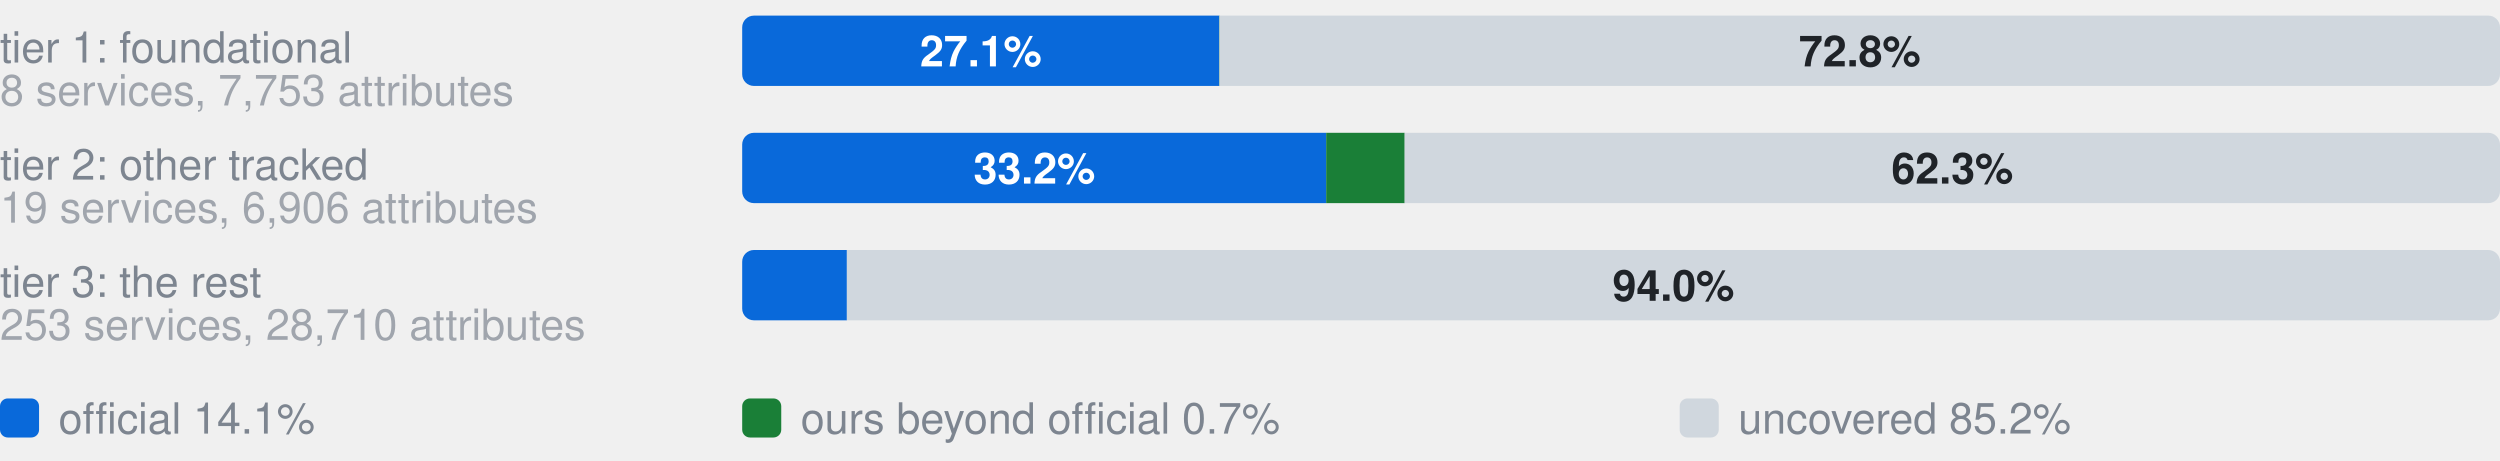
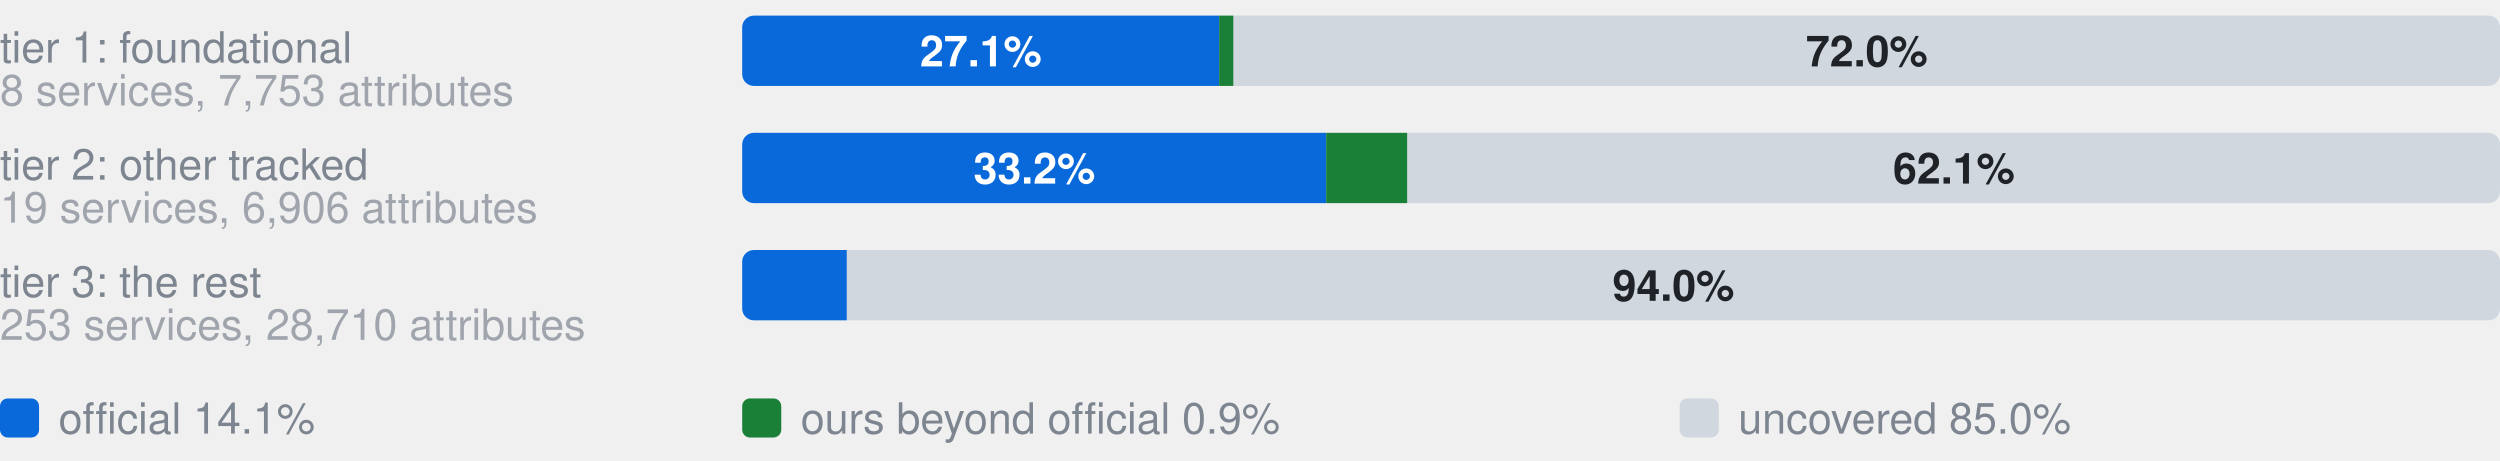
- <svg xmlns="http://www.w3.org/2000/svg" width="640" height="118" viewBox="0 0 640 118" role="img" aria-label="Coverage by tier. tier 1, 8 services: 27.1% official, 0.0% ours beyond official, 72.8% uncovered, of 7753 attributes; tier 2, 19 services: 33.2% official, 4.5% ours beyond official, 62.3% uncovered, of 6906 attributes; tier 3, 253 services: 6.0% official, 0.0% ours beyond official, 94.0% uncovered, of 28710 attributes">
+ <svg xmlns="http://www.w3.org/2000/svg" width="640" height="118" viewBox="0 0 640 118" role="img" aria-label="Coverage by tier. tier 1, 8 services: 27.1% official, 0.8% ours beyond official, 72.0% uncovered, of 7753 attributes; tier 2, 19 services: 33.2% official, 4.6% ours beyond official, 62.1% uncovered, of 6906 attributes; tier 3, 253 services: 6.0% official, 0.0% ours beyond official, 94.0% uncovered, of 28710 attributes">
  <style>text{font-family:-apple-system,BlinkMacSystemFont,"Segoe UI",Helvetica,Arial,sans-serif}.s{font-size:11px;font-weight:600}.t{font-size:11px;fill:#7d8590}.h{font-size:12px;font-weight:600;fill:#7d8590}</style>
  <text x="0" y="16.0" class="t">tier 1: foundational</text>
  <text x="0" y="27.0" class="t" opacity="0.7">8 services, 7,753 attributes</text>
  <clipPath id="t1">
    <rect x="190.0" y="4.0" width="450.0" height="18.0" rx="3" />
  </clipPath>
  <g clip-path="url(#t1)">
    <rect x="190.0" y="4.0" width="122.1" height="18.0" fill="#0969da" />
-     <rect x="312.1" y="4.0" width="0.1" height="18.0" fill="#1a7f37" />
-     <rect x="312.2" y="4.0" width="327.8" height="18.0" fill="#d0d7de" />
+     <rect x="312.1" y="4.0" width="3.7" height="18.0" fill="#1a7f37" />
+     <rect x="315.8" y="4.0" width="324.2" height="18.0" fill="#d0d7de" />
  </g>
  <text x="251.1" y="17.0" text-anchor="middle" fill="#fff" class="s">27.1%</text>
-   <text x="476.1" y="17.0" text-anchor="middle" fill="#1f2328" class="s">72.8%</text>
+   <text x="477.9" y="17.0" text-anchor="middle" fill="#1f2328" class="s">72.0%</text>
  <text x="0" y="46.0" class="t">tier 2: other tracked</text>
  <text x="0" y="57.0" class="t" opacity="0.7">19 services, 6,906 attributes</text>
  <clipPath id="t2">
    <rect x="190.0" y="34.0" width="450.0" height="18.0" rx="3" />
  </clipPath>
  <g clip-path="url(#t2)">
    <rect x="190.0" y="34.0" width="149.5" height="18.0" fill="#0969da" />
-     <rect x="339.5" y="34.0" width="20.1" height="18.0" fill="#1a7f37" />
-     <rect x="359.6" y="34.0" width="280.4" height="18.0" fill="#d0d7de" />
+     <rect x="339.5" y="34.0" width="20.8" height="18.0" fill="#1a7f37" />
+     <rect x="360.3" y="34.0" width="279.7" height="18.0" fill="#d0d7de" />
  </g>
  <text x="264.8" y="47.0" text-anchor="middle" fill="#fff" class="s">33.2%</text>
-   <text x="499.8" y="47.0" text-anchor="middle" fill="#1f2328" class="s">62.3%</text>
+   <text x="500.2" y="47.0" text-anchor="middle" fill="#1f2328" class="s">62.1%</text>
  <text x="0" y="76.0" class="t">tier 3: the rest</text>
  <text x="0" y="87.0" class="t" opacity="0.7">253 services, 28,710 attributes</text>
  <clipPath id="t3">
    <rect x="190.0" y="64.0" width="450.0" height="18.0" rx="3" />
  </clipPath>
  <g clip-path="url(#t3)">
    <rect x="190.0" y="64.0" width="26.8" height="18.0" fill="#0969da" />
    <rect x="216.8" y="64.0" width="0.0" height="18.0" fill="#1a7f37" />
    <rect x="216.8" y="64.0" width="423.2" height="18.0" fill="#d0d7de" />
  </g>
  <text x="428.4" y="77.0" text-anchor="middle" fill="#1f2328" class="s">94.0%</text>
  <rect x="0" y="102" width="10" height="10" rx="2" fill="#0969da" />
  <text x="15" y="111" class="t">official 14.1%</text>
  <rect x="190" y="102" width="10" height="10" rx="2" fill="#1a7f37" />
-   <text x="205" y="111" class="t">ours beyond official 0.7%</text>
+   <text x="205" y="111" class="t">ours beyond official 0.9%</text>
  <rect x="430" y="102" width="10" height="10" rx="2" fill="#d0d7de" />
-   <text x="445" y="111" class="t">uncovered 85.2%</text>
+   <text x="445" y="111" class="t">uncovered 85.0%</text>
</svg>
